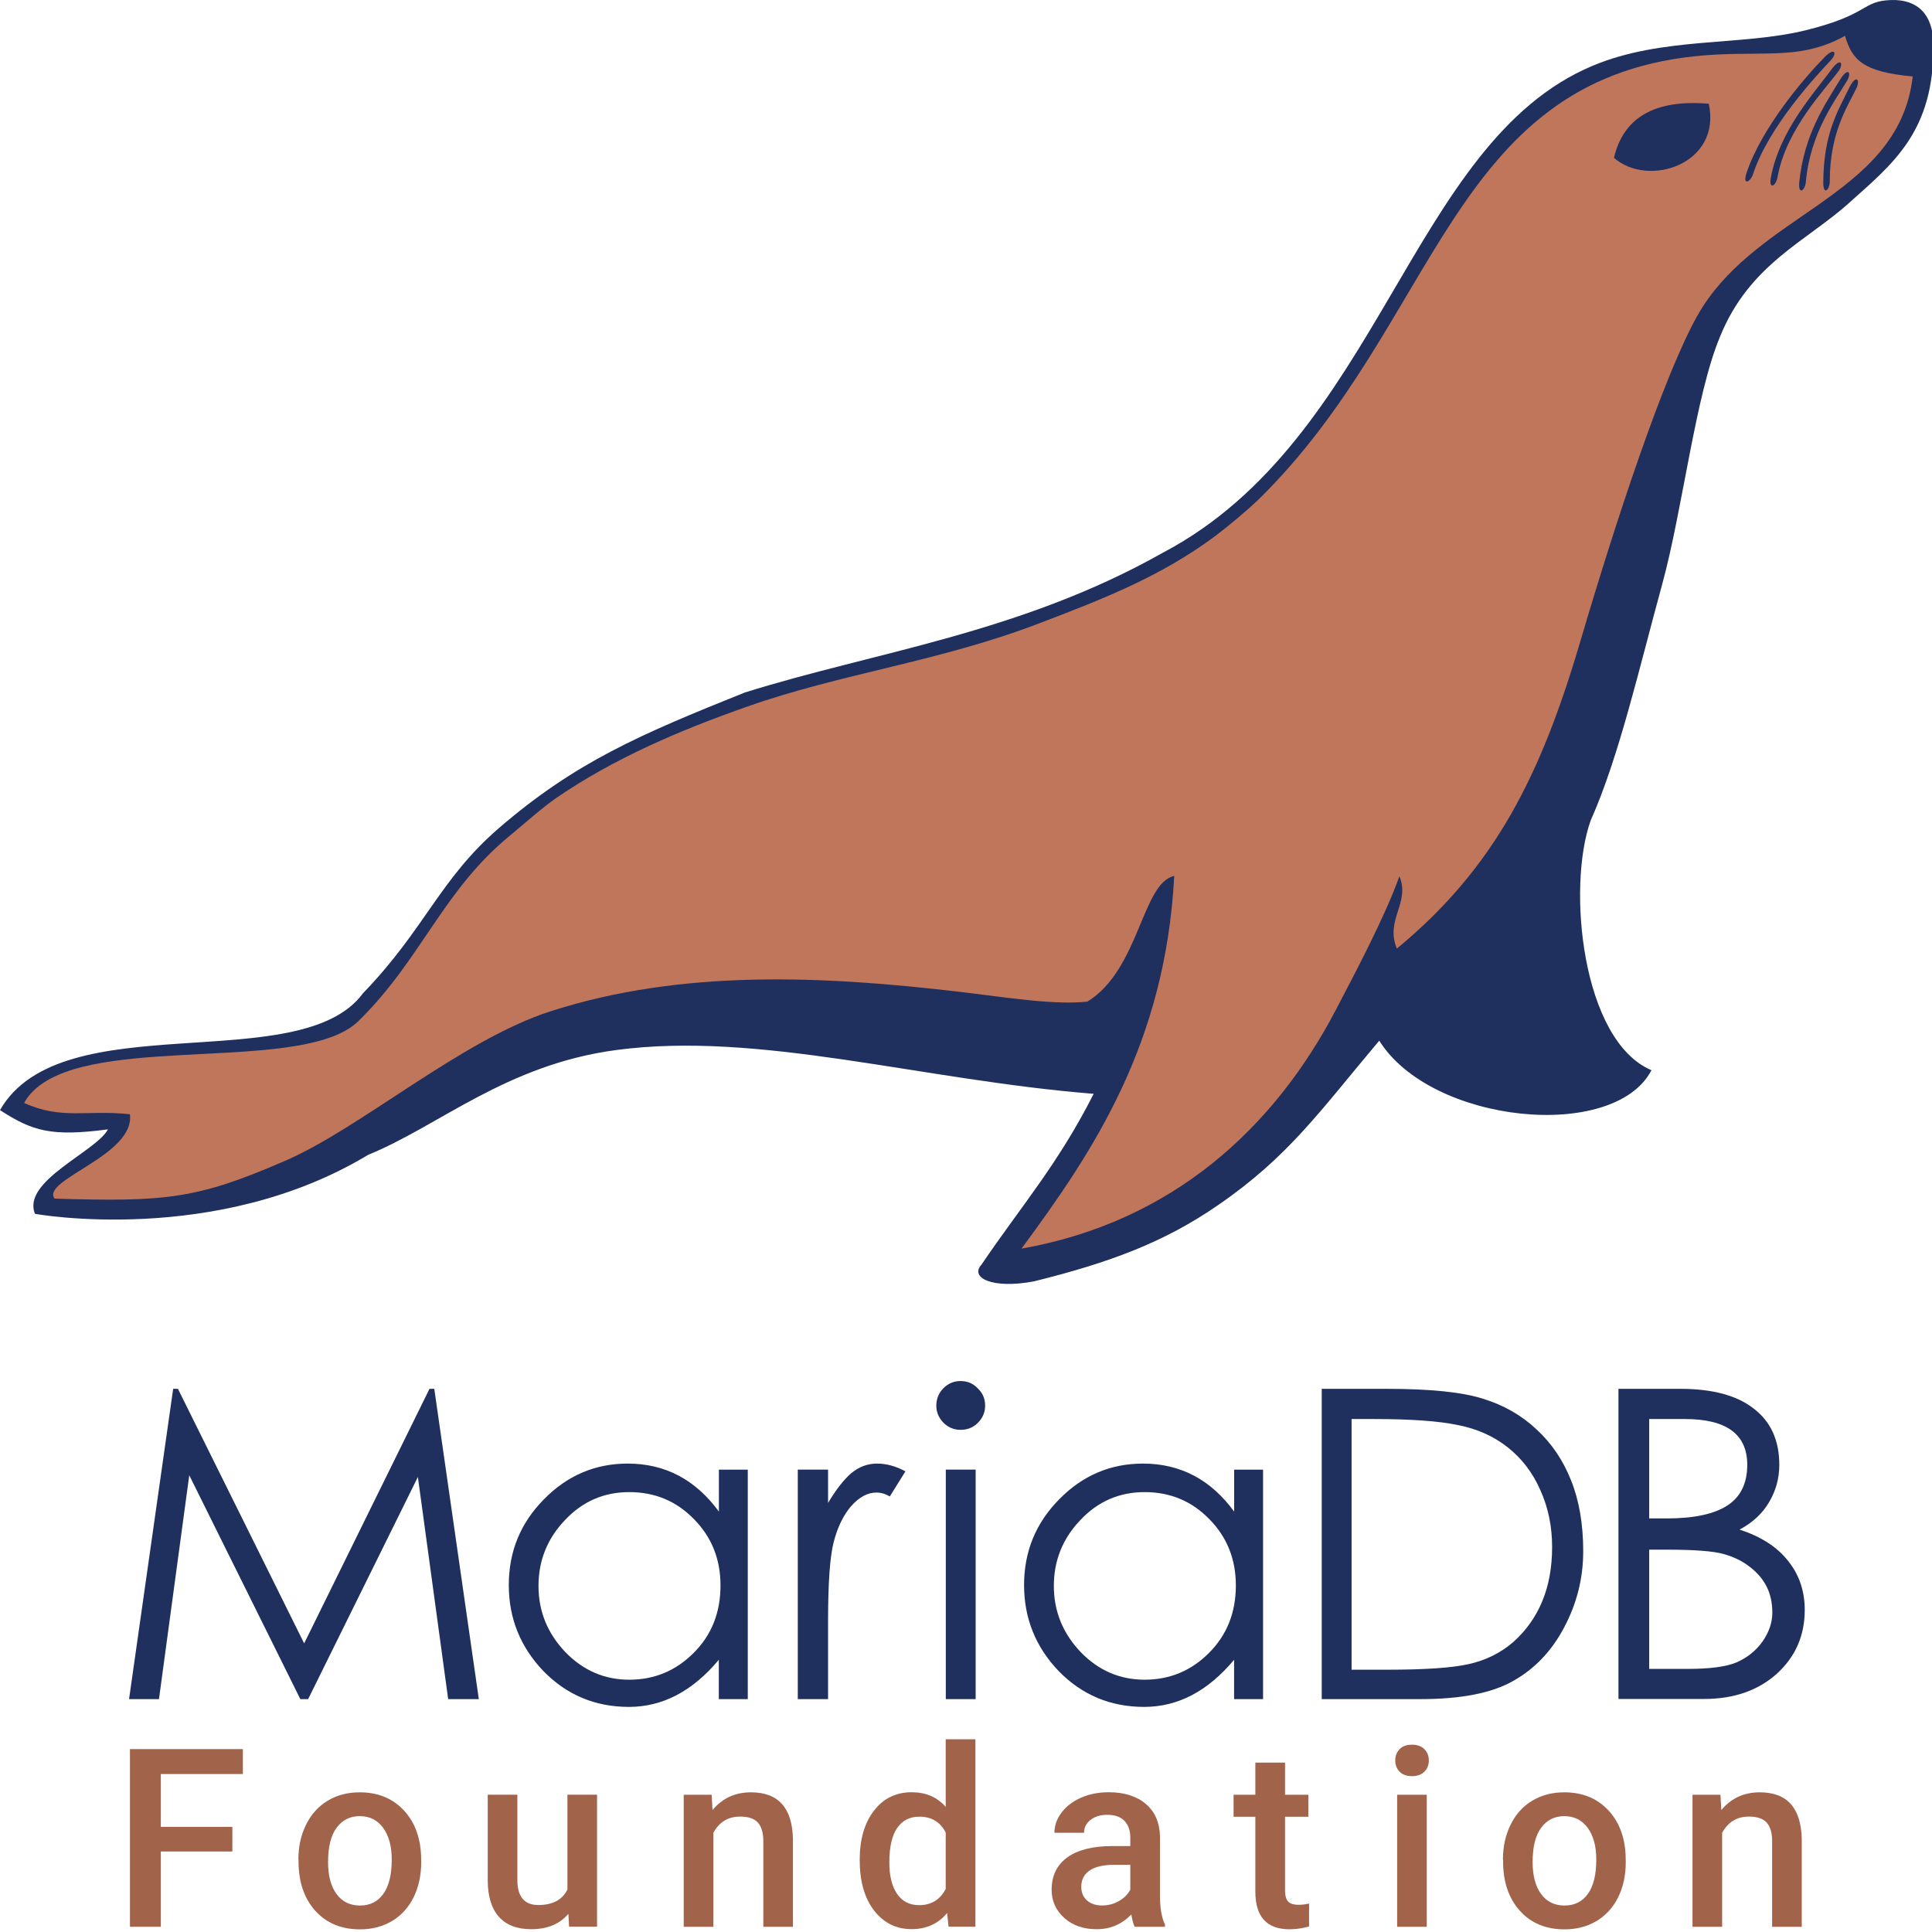
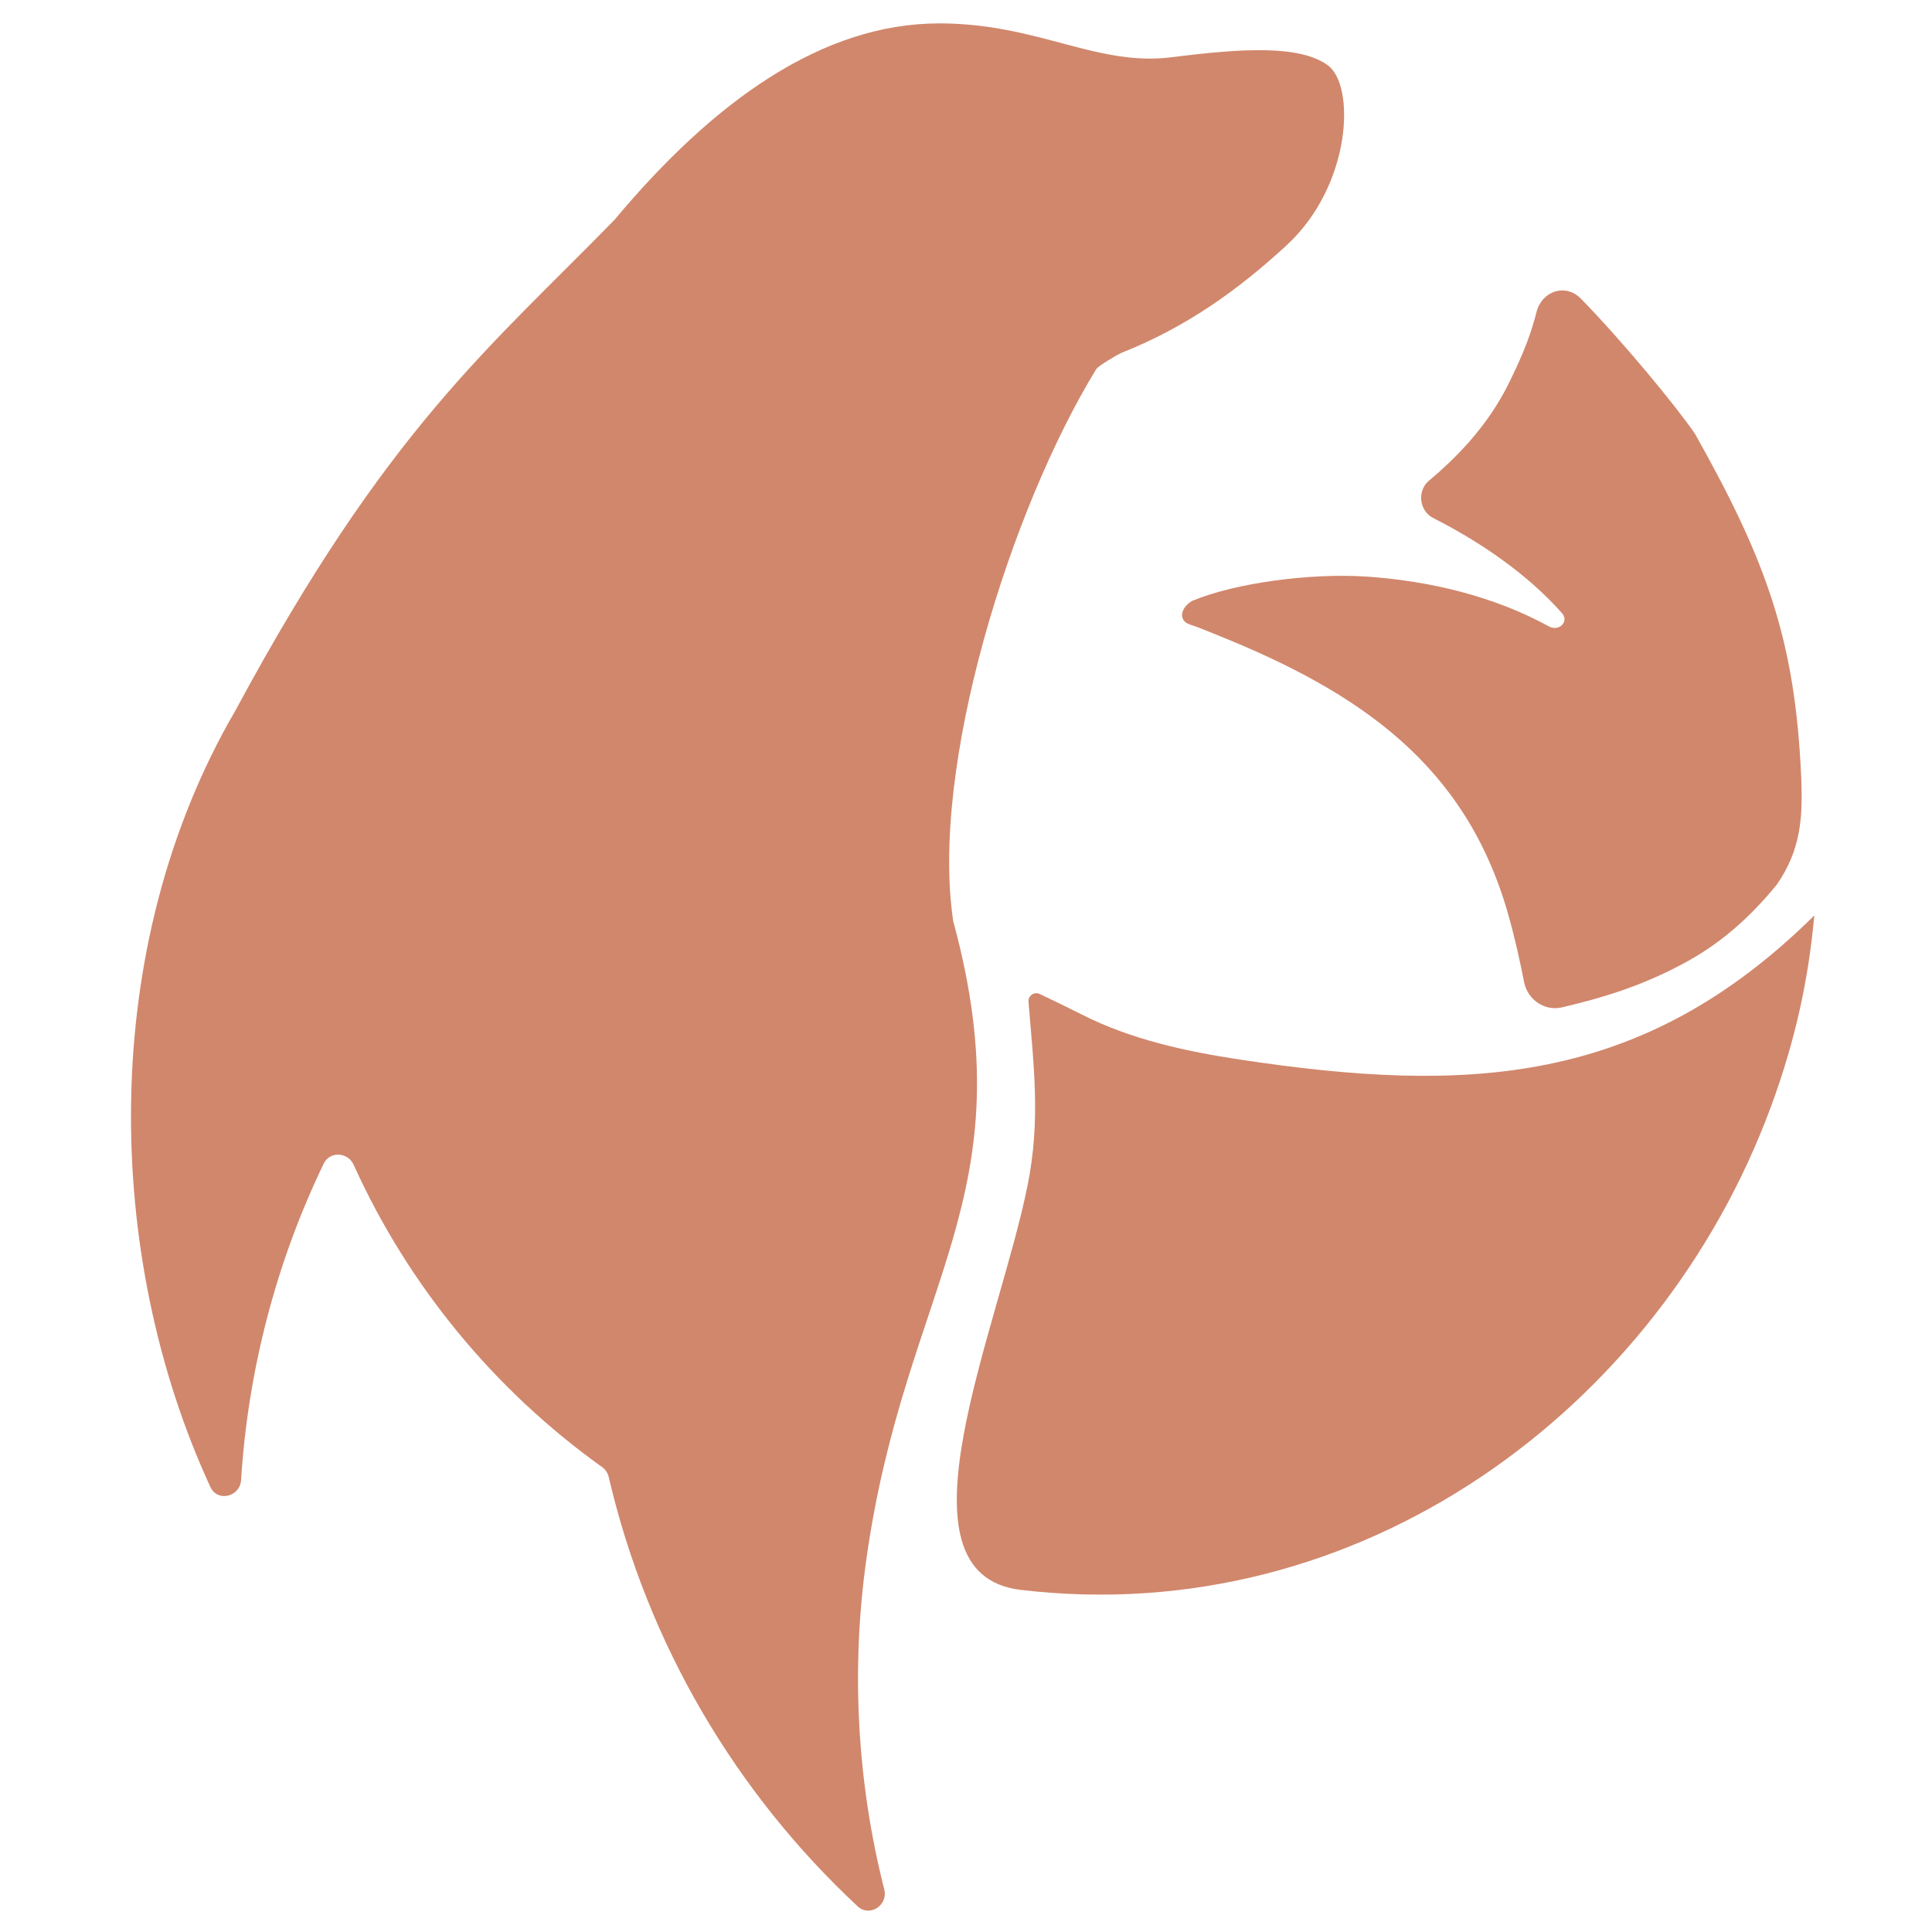
- <svg xmlns="http://www.w3.org/2000/svg" width="100%" height="100%" viewBox="0 0 48 48" version="1.1" xml:space="preserve" style="fill-rule:evenodd;clip-rule:evenodd;stroke-linejoin:round;stroke-miterlimit:2;">
-   <g id="switch3864" transform="matrix(1,0,0,1,0,-9)">
-     <g id="g3862" transform="matrix(0.270099,0,0,0.270099,-6.456825,2.531394)">
-       <g id="g4445-4_3_" transform="matrix(1,0,0,1,-1614.365,-14.17786)">
-         <g id="g4447-8_3_">
-           <path id="path4449-4_3_" d="M1812.22,38.13C1809.49,38.22 1810.28,39.45 1804.37,40.91C1798.4,42.38 1791.18,41.48 1784.76,44.18C1767.96,51.22 1765.24,78.44 1745.23,88.97C1732.11,96.38 1718.73,98.08 1706.77,101.83C1697.17,105.68 1691.2,108.23 1684.16,114.3C1678.7,119.01 1677.37,123.58 1671.66,129.49C1665.87,137.36 1643.92,130.37 1638.27,140.24C1641.25,142.17 1642.97,142.7 1648.2,142.01C1647.12,144.06 1640.24,146.76 1641.49,149.78C1641.49,149.78 1658.12,152.81 1672.14,144.35C1678.68,141.69 1684.81,136.06 1694.97,134.71C1708.13,132.96 1722.96,137.47 1738.87,138.74C1735.58,145.24 1732.19,149.08 1728.56,154.44C1727.44,155.65 1729.52,156.72 1733.38,155.99C1740.32,154.27 1745.35,152.41 1750.34,148.96C1756.85,144.47 1759.65,140.36 1765.14,133.85C1769.91,141.5 1786.73,143.18 1790.18,136.57C1783.76,133.85 1782.39,119.7 1784.59,113.59C1787.19,107.77 1789.06,99.54 1791.16,91.89C1793.05,85 1794.22,74.49 1796.48,69.11C1799.18,62.42 1804.43,60.33 1808.37,56.78C1812.31,53.23 1816.23,50.27 1816.11,42.15C1816.07,39.51 1814.71,38.05 1812.22,38.13Z" style="fill:rgb(31,48,95);" />
-           <path id="path4451-9_3_" d="M1643.29,148.38C1653.6,148.69 1656.4,148.42 1664.55,144.88C1671.48,141.87 1680.75,133.76 1688.94,131.14C1700.96,127.28 1713.85,127.86 1726.64,129.37C1730.92,129.88 1735.22,130.59 1738.29,130.26C1743.08,127.32 1743.31,119.34 1746.28,118.7C1745.47,134.14 1738.85,144.02 1732.23,152.98C1746.18,150.52 1755.5,141.81 1761.14,131.03C1762.85,127.76 1765.69,122.41 1766.99,118.73C1768.02,121.17 1765.65,122.72 1766.76,125.38C1775.74,117.97 1779.98,109.53 1783.62,97.17C1787.84,82.87 1792.17,70.58 1794.89,66.35C1797.54,62.22 1801.67,59.67 1805.44,57.03C1809.72,54.02 1813.55,50.89 1814.21,45.16C1809.69,44.74 1808.65,43.7 1807.98,41.42C1805.72,42.69 1803.64,42.97 1801.29,43.04C1799.25,43.1 1797.01,43.01 1794.27,43.29C1771.64,45.61 1770.59,67.73 1754.14,83.97C1753.08,85 1751.27,86.52 1750.07,87.42C1744.99,91.21 1739.55,93.29 1733.82,95.48C1724.54,99.02 1715.74,100.05 1707.04,103.11C1700.65,105.35 1694.71,107.92 1689.46,111.51C1688.15,112.41 1686.37,114.01 1685.23,114.94C1682.15,117.46 1680.13,120.25 1678.17,123.13C1676.15,126.09 1674.21,129.14 1671.24,132.05C1666.43,136.77 1648.47,133.43 1642.14,137.81C1641.44,138.3 1640.87,138.88 1640.49,139.58C1643.94,141.15 1646.25,140.19 1650.22,140.62C1650.71,144.41 1642,146.65 1643.29,148.38Z" style="fill:rgb(192,118,90);fill-rule:nonzero;" />
-           <path id="path4457-3_3_" d="M1786.73,52.65C1789.93,55.43 1796.65,53.2 1795.45,47.67C1790.47,47.25 1787.59,48.94 1786.73,52.65Z" style="fill:rgb(31,48,95);" />
-           <path id="path4459-4_3_" d="M1809.06,46.18C1808.21,47.97 1806.58,50.27 1806.58,54.82C1806.57,55.6 1805.99,56.14 1805.98,54.93C1806.02,50.48 1807.2,48.56 1808.45,46.04C1809.02,45.01 1809.37,45.43 1809.06,46.18Z" style="fill:rgb(31,48,95);fill-rule:nonzero;" />
-           <path id="path4461-6_3_" d="M1808.2,45.51C1807.19,47.21 1804.77,50.32 1804.38,54.86C1804.31,55.64 1803.67,56.12 1803.77,54.92C1804.21,50.5 1806.14,47.73 1807.61,45.32C1808.27,44.34 1808.58,44.79 1808.2,45.51Z" style="fill:rgb(31,48,95);fill-rule:nonzero;" />
-           <path id="path4463-0_3_" d="M1807.42,44.62C1806.27,46.23 1802.55,49.97 1801.77,54.45C1801.63,55.22 1800.96,55.64 1801.16,54.46C1801.97,50.09 1805.18,46.65 1806.84,44.38C1807.58,43.45 1807.86,43.93 1807.42,44.62Z" style="fill:rgb(31,48,95);fill-rule:nonzero;" />
-           <path id="path4465-8_3_" d="M1806.72,43.62C1805.36,45.06 1800.92,49.82 1799.52,54.15C1799.27,54.89 1798.55,55.22 1798.91,54.07C1800.32,49.85 1804.21,45.31 1806.18,43.3C1807.05,42.49 1807.25,43.01 1806.72,43.62Z" style="fill:rgb(31,48,95);fill-rule:nonzero;" />
-         </g>
-       </g>
-     </g>
-   </g>
-   <g id="g4483-2_2_" transform="matrix(0.182636,0,0,0.182636,-16.76305,21.31309)">
-     <g id="g4485-8_2_" transform="matrix(1,0,0,1,1.262691,0)">
-       <path id="path4487-2_2_" d="M262.34,83.22L262.34,114.44L258.4,114.44L258.4,109.09C254.83,113.36 250.76,115.5 246.17,115.5C241.58,115.5 237.7,113.87 234.53,110.62C231.39,107.33 229.83,103.43 229.83,98.92C229.83,94.37 231.42,90.49 234.59,87.28C237.76,84.03 241.57,82.4 246,82.4C251.1,82.4 255.23,84.58 258.41,88.93L258.41,83.23L262.34,83.23M258.64,98.98C258.64,95.41 257.44,92.41 255.05,89.98C252.66,87.51 249.72,86.28 246.23,86.28C242.78,86.28 239.86,87.55 237.47,90.1C235.08,92.61 233.88,95.59 233.88,99.04C233.88,102.49 235.1,105.49 237.53,108.04C239.96,110.55 242.86,111.8 246.23,111.8C249.64,111.8 252.56,110.59 254.99,108.15C257.42,105.72 258.64,102.66 258.64,98.98" style="fill:rgb(31,48,95);fill-rule:nonzero;" />
-     </g>
-     <g id="g4489-8_2_" transform="matrix(1,0,0,1,0.505076,0)">
-       <path id="path4491-4_2_" d="M271.08,114.44L271.08,72.23L279.84,72.23C285.84,72.23 290.23,72.68 293.01,73.58C295.83,74.44 298.26,75.83 300.3,77.75C302.34,79.63 303.91,81.94 305,84.69C306.1,87.43 306.65,90.65 306.65,94.33C306.65,97.98 305.79,101.42 304.06,104.68C302.37,107.89 300.06,110.32 297.12,111.97C294.22,113.62 290.03,114.44 284.54,114.44L271.08,114.44M275.14,110.44L280.02,110.44C285.12,110.44 288.8,110.19 291.07,109.68C293.38,109.17 295.4,108.17 297.13,106.68C298.85,105.15 300.17,103.31 301.07,101.15C301.97,98.99 302.42,96.53 302.42,93.74C302.42,90.96 301.89,88.39 300.83,86.04C299.81,83.69 298.34,81.75 296.42,80.22C294.5,78.69 292.23,77.67 289.6,77.16C287.01,76.61 283.19,76.34 278.14,76.34L275.14,76.34L275.14,110.44" style="fill:rgb(31,48,95);fill-rule:nonzero;" />
-     </g>
-     <g id="g4493-2_2_" transform="matrix(1,0,0,1,0.505076,0)">
-       <path id="path4495-3_2_" d="M218.65,74.52C218.65,73.62 218.96,72.83 219.59,72.17C220.26,71.5 221.04,71.17 221.94,71.17C222.88,71.17 223.66,71.5 224.29,72.17C224.96,72.8 225.29,73.58 225.29,74.52C225.29,75.42 224.96,76.21 224.29,76.87C223.66,77.5 222.88,77.81 221.94,77.81C221.04,77.81 220.25,77.48 219.59,76.81C218.96,76.15 218.65,75.38 218.65,74.52M219.94,83.22L224,83.22L224,114.44L219.94,114.44L219.94,83.22" style="fill:rgb(31,48,95);fill-rule:nonzero;" />
-     </g>
-     <g id="g4497-1_2_">
-       <path id="path4499-4_2_" d="M109.34,114.44L115.34,72.23L115.99,72.23L133.16,106.86L150.21,72.23L150.86,72.23L156.92,114.44L152.75,114.44L148.63,84.22L133.7,114.44L132.64,114.44L117.53,83.99L113.41,114.44L109.34,114.44" style="fill:rgb(31,48,95);fill-rule:nonzero;" />
-     </g>
-     <g id="g4501-4_2_" transform="matrix(1,0,0,1,-0.252538,0)">
-       <path id="path4503-0_2_" d="M193.76,83.22L193.76,114.44L189.82,114.44L189.82,109.09C186.25,113.36 182.18,115.5 177.59,115.5C173,115.5 169.12,113.87 165.95,110.62C162.81,107.33 161.25,103.43 161.25,98.92C161.25,94.37 162.84,90.49 166.01,87.28C169.18,84.03 172.99,82.4 177.42,82.4C182.52,82.4 186.65,84.58 189.83,88.93L189.83,83.23L193.76,83.23M190.05,98.98C190.05,95.41 188.85,92.41 186.46,89.98C184.07,87.51 181.13,86.28 177.64,86.28C174.19,86.28 171.27,87.55 168.88,90.1C166.49,92.61 165.29,95.59 165.29,99.04C165.29,102.49 166.51,105.49 168.94,108.04C171.37,110.55 174.27,111.8 177.64,111.8C181.05,111.8 183.97,110.59 186.4,108.15C188.84,105.72 190.05,102.66 190.05,98.98" style="fill:rgb(31,48,95);fill-rule:nonzero;" />
-     </g>
-     <g id="g4505-7_2_" transform="matrix(1,0,0,1,-1.010153,0)">
-       <path id="path4507-8_2_" d="M201.32,83.22L205.44,83.22L205.44,87.75C206.54,85.91 207.6,84.56 208.61,83.69C209.67,82.83 210.82,82.4 212.08,82.4C213.37,82.4 214.67,82.75 215.96,83.46L213.84,86.87C213.25,86.52 212.64,86.34 212.02,86.34C210.8,86.34 209.65,86.97 208.55,88.22C207.49,89.47 206.71,91.1 206.2,93.1C205.69,95.06 205.44,98.65 205.44,103.86L205.44,114.44L201.32,114.44L201.32,83.22" style="fill:rgb(31,48,95);fill-rule:nonzero;" />
-     </g>
-     <g id="g4509-8_2_" transform="matrix(1,0,0,1,1.010153,0)">
-       <path id="path4511-4_2_" d="M310.95,72.23L319.3,72.23C323.73,72.23 327.08,73.13 329.35,74.93C331.66,76.69 332.82,79.24 332.82,82.57C332.82,84.41 332.35,86.12 331.41,87.68C330.51,89.21 329.18,90.44 327.41,91.38C330.31,92.32 332.51,93.73 333.99,95.61C335.52,97.49 336.28,99.73 336.28,102.31C336.28,105.8 335.01,108.7 332.46,111.01C329.91,113.28 326.62,114.42 322.58,114.42L310.94,114.42L310.94,72.23M315.12,76.34L315.12,89.86L317.53,89.86C321.21,89.86 323.96,89.27 325.76,88.1C327.56,86.92 328.46,85.08 328.46,82.57C328.46,78.42 325.64,76.34 319.99,76.34L315.12,76.34M315.12,94.1L315.12,110.33L320.35,110.33C323.37,110.33 325.58,110.04 326.99,109.45C328.44,108.82 329.62,107.88 330.52,106.63C331.42,105.34 331.87,104.02 331.87,102.69C331.87,101.36 331.62,100.18 331.11,99.16C330.6,98.14 329.84,97.24 328.82,96.46C327.84,95.68 326.64,95.09 325.23,94.7C323.86,94.31 321.27,94.11 317.47,94.11L315.12,94.11" style="fill:rgb(31,48,95);fill-rule:nonzero;" />
-     </g>
-   </g>
-   <g transform="matrix(0.182636,0,0,0.182636,-1.360842,6.702224)">
-     <path d="M39.06,215.17L29.33,215.17L29.33,225.41L25.13,225.41L25.13,201.24L40.49,201.24L40.49,204.63L29.33,204.63L29.33,211.82L39.06,211.82L39.06,215.17Z" style="fill:rgb(162,99,75);fill-rule:nonzero;" />
-     <path d="M48.04,216.27C48.04,214.51 48.39,212.93 49.09,211.51C49.79,210.1 50.77,209.01 52.03,208.26C53.29,207.5 54.74,207.12 56.38,207.12C58.8,207.12 60.77,207.9 62.28,209.46C63.79,211.02 64.61,213.09 64.73,215.67L64.75,216.62C64.75,218.39 64.41,219.97 63.73,221.37C63.05,222.76 62.08,223.84 60.81,224.61C59.54,225.37 58.08,225.76 56.42,225.76C53.89,225.76 51.86,224.92 50.34,223.23C48.82,221.54 48.06,219.29 48.06,216.48L48.06,216.27L48.04,216.27ZM52.08,216.61C52.08,218.46 52.46,219.9 53.23,220.95C53.99,221.99 55.06,222.52 56.42,222.52C57.78,222.52 58.84,221.99 59.6,220.93C60.36,219.87 60.74,218.31 60.74,216.27C60.74,214.45 60.35,213.02 59.57,211.95C58.79,210.89 57.73,210.36 56.39,210.36C55.07,210.36 54.03,210.88 53.25,211.93C52.47,212.97 52.08,214.53 52.08,216.61Z" style="fill:rgb(162,99,75);fill-rule:nonzero;" />
-     <path d="M84.77,223.65C83.59,225.04 81.9,225.74 79.72,225.74C77.77,225.74 76.3,225.17 75.3,224.03C74.3,222.89 73.8,221.24 73.8,219.08L73.8,207.44L77.83,207.44L77.83,219.03C77.83,221.31 78.78,222.45 80.67,222.45C82.63,222.45 83.95,221.75 84.64,220.34L84.64,207.44L88.67,207.44L88.67,225.4L84.87,225.4L84.77,223.65Z" style="fill:rgb(162,99,75);fill-rule:nonzero;" />
-     <path d="M104.26,207.45L104.38,209.53C105.71,207.93 107.45,207.12 109.61,207.12C113.35,207.12 115.25,209.26 115.32,213.54L115.32,225.41L111.29,225.41L111.29,213.77C111.29,212.63 111.04,211.79 110.55,211.24C110.06,210.69 109.25,210.42 108.13,210.42C106.5,210.42 105.29,211.16 104.49,212.63L104.49,225.41L100.46,225.41L100.46,207.45L104.26,207.45Z" style="fill:rgb(162,99,75);fill-rule:nonzero;" />
-     <path d="M124.4,216.3C124.4,213.53 125.04,211.31 126.33,209.63C127.61,207.95 129.33,207.11 131.49,207.11C133.39,207.11 134.93,207.77 136.1,209.1L136.1,199.9L140.14,199.9L140.14,225.4L136.49,225.4L136.29,223.54C135.08,225 133.47,225.73 131.46,225.73C129.36,225.73 127.66,224.88 126.35,223.19C125.05,221.51 124.4,219.21 124.4,216.3ZM128.43,216.65C128.43,218.48 128.78,219.9 129.48,220.93C130.18,221.95 131.18,222.47 132.48,222.47C134.13,222.47 135.34,221.73 136.1,220.26L136.1,212.59C135.36,211.15 134.16,210.43 132.51,210.43C131.2,210.43 130.2,210.95 129.49,211.98C128.79,213.01 128.43,214.57 128.43,216.65Z" style="fill:rgb(162,99,75);fill-rule:nonzero;" />
-     <path d="M161.81,225.41C161.63,225.07 161.48,224.51 161.35,223.73C160.07,225.07 158.49,225.74 156.64,225.74C154.84,225.74 153.36,225.23 152.22,224.2C151.08,223.17 150.51,221.9 150.51,220.38C150.51,218.47 151.22,217 152.64,215.97C154.06,214.95 156.1,214.43 158.74,214.43L161.21,214.43L161.21,213.25C161.21,212.32 160.95,211.58 160.43,211.02C159.91,210.46 159.12,210.18 158.06,210.18C157.14,210.18 156.39,210.41 155.8,210.87C155.21,211.33 154.92,211.91 154.92,212.62L150.89,212.62C150.89,211.63 151.22,210.71 151.87,209.86C152.52,209 153.41,208.33 154.53,207.84C155.65,207.35 156.91,207.11 158.29,207.11C160.39,207.11 162.07,207.64 163.32,208.7C164.57,209.76 165.21,211.24 165.25,213.16L165.25,221.26C165.25,222.88 165.48,224.17 165.93,225.13L165.93,225.41L161.81,225.41ZM157.38,222.51C158.18,222.51 158.93,222.32 159.63,221.93C160.33,221.54 160.86,221.02 161.21,220.37L161.21,216.98L159.04,216.98C157.55,216.98 156.42,217.24 155.67,217.76C154.92,218.28 154.54,219.02 154.54,219.97C154.54,220.74 154.8,221.36 155.31,221.82C155.83,222.28 156.52,222.51 157.38,222.51Z" style="fill:rgb(162,99,75);fill-rule:nonzero;" />
-     <path d="M182.26,203.08L182.26,207.45L185.43,207.45L185.43,210.44L182.26,210.44L182.26,220.47C182.26,221.16 182.4,221.65 182.67,221.96C182.94,222.26 183.42,222.42 184.12,222.42C184.58,222.42 185.06,222.36 185.53,222.25L185.53,225.37C184.61,225.62 183.73,225.75 182.87,225.75C179.77,225.75 178.22,224.04 178.22,220.62L178.22,210.44L175.26,210.44L175.26,207.45L178.22,207.45L178.22,203.08L182.26,203.08Z" style="fill:rgb(162,99,75);fill-rule:nonzero;" />
-     <path d="M197.25,202.79C197.25,202.17 197.45,201.66 197.84,201.25C198.23,200.84 198.8,200.64 199.53,200.64C200.26,200.64 200.82,200.85 201.22,201.25C201.62,201.66 201.82,202.17 201.82,202.79C201.82,203.4 201.62,203.91 201.22,204.31C200.82,204.71 200.26,204.92 199.53,204.92C198.8,204.92 198.24,204.72 197.84,204.31C197.45,203.9 197.25,203.39 197.25,202.79ZM201.54,225.41L197.51,225.41L197.51,207.45L201.54,207.45L201.54,225.41Z" style="fill:rgb(162,99,75);fill-rule:nonzero;" />
-     <path d="M211.9,216.27C211.9,214.51 212.25,212.93 212.95,211.51C213.65,210.1 214.63,209.01 215.89,208.26C217.15,207.5 218.6,207.12 220.24,207.12C222.66,207.12 224.63,207.9 226.14,209.46C227.65,211.02 228.47,213.09 228.59,215.67L228.61,216.62C228.61,218.39 228.27,219.97 227.59,221.37C226.91,222.76 225.93,223.84 224.67,224.61C223.4,225.37 221.94,225.76 220.28,225.76C217.75,225.76 215.72,224.92 214.2,223.23C212.68,221.54 211.92,219.29 211.92,216.48L211.92,216.27L211.9,216.27ZM215.94,216.61C215.94,218.46 216.32,219.9 217.09,220.95C217.85,221.99 218.92,222.52 220.28,222.52C221.64,222.52 222.7,221.99 223.46,220.93C224.22,219.87 224.6,218.31 224.6,216.27C224.6,214.45 224.21,213.02 223.43,211.95C222.65,210.89 221.59,210.36 220.25,210.36C218.93,210.36 217.89,210.88 217.11,211.93C216.33,212.97 215.94,214.53 215.94,216.61Z" style="fill:rgb(162,99,75);fill-rule:nonzero;" />
-     <path d="M241.49,207.45L241.61,209.53C242.94,207.93 244.68,207.12 246.84,207.12C250.58,207.12 252.48,209.26 252.55,213.54L252.55,225.41L248.52,225.41L248.52,213.77C248.52,212.63 248.27,211.79 247.78,211.24C247.29,210.69 246.48,210.42 245.36,210.42C243.73,210.42 242.52,211.16 241.72,212.63L241.72,225.41L237.69,225.41L237.69,207.45L241.49,207.45Z" style="fill:rgb(162,99,75);fill-rule:nonzero;" />
-   </g>
+ <svg xmlns="http://www.w3.org/2000/svg" width="48" height="48" viewBox="62 82 236 236" fill="none">
+   <path fill-rule="evenodd" clip-rule="evenodd" d="M178.465 194.691C175.532 175.739 185.449 144.16 195.902 127.102C196.164 126.675 198.592 125.257 199.059 125.072C207.082 121.886 213.396 117.272 219.137 111.988C227.141 104.625 227.569 92.414 224.198 89.976C220.827 87.538 214.125 87.849 205.188 88.985C195.95 90.17 188.84 84.857 176.736 84.857C162.486 84.857 149.236 94.289 137.065 108.85C121.873 124.431 109.293 134.339 90.779 168.755C73.857 197.761 74.692 235.47 87.699 263.64C88.564 265.524 91.323 264.854 91.449 262.785C92.294 249.409 95.713 236.227 101.542 224.143C102.28 222.599 104.485 222.715 105.194 224.27C111.906 239.112 122.446 251.838 135.55 261.211C135.958 261.503 136.239 261.93 136.356 262.416C141.116 282.873 151.908 301.019 166.76 314.861C168.227 316.23 170.51 314.735 170.014 312.792C166.663 299.591 165.934 285.739 167.858 272.256C172.637 238.734 187.538 228.184 178.485 194.691H178.465Z" fill="#D1876C" />
+   <path d="M283.625 193.825C262.613 214.608 241.299 215.635 213.501 211.436C206.924 210.446 200.115 208.969 194.151 205.929C192.441 205.074 190.722 204.229 188.993 203.413C188.332 203.102 187.574 203.636 187.633 204.365C188.283 212.34 189.129 218.858 187.506 226.881C183.951 244.473 170.488 274.285 186.681 276.208C228.091 281.133 264.683 254.148 278.321 217.197C281.271 209.202 282.899 201.781 283.625 193.825Z" fill="#D1876C" />
+   <path d="M249.693 120.11C250.355 117.53 253.246 116.576 255.109 118.48C260.12 123.6 266.718 131.575 269.057 135.005C277.799 150.562 281.288 160.227 282.022 176.917C282.234 181.889 281.987 185.801 279.027 190.082C275.637 194.206 272.077 197.324 267.64 199.696C262.53 202.433 257.949 203.839 252.812 205.053C250.684 205.556 248.587 204.106 248.171 201.959C247.73 199.684 247.081 196.691 246.23 193.685C241.065 175.475 228.17 166.587 210.664 159.564C209.38 159.049 208.636 158.709 207.338 158.282C205.897 157.808 206.194 156.226 207.628 155.399C212.925 153.192 222.11 151.976 228.956 152.435C236.564 152.946 244.495 154.823 251.222 158.527C252.424 159.188 253.708 157.93 252.801 156.901C248.574 152.099 242.679 148.115 237.094 145.291C235.35 144.408 235.069 141.956 236.568 140.702C239.884 137.927 243.695 134.068 246.24 128.95C248.317 124.776 249.099 122.425 249.693 120.11Z" fill="#D1876C" />
</svg>
